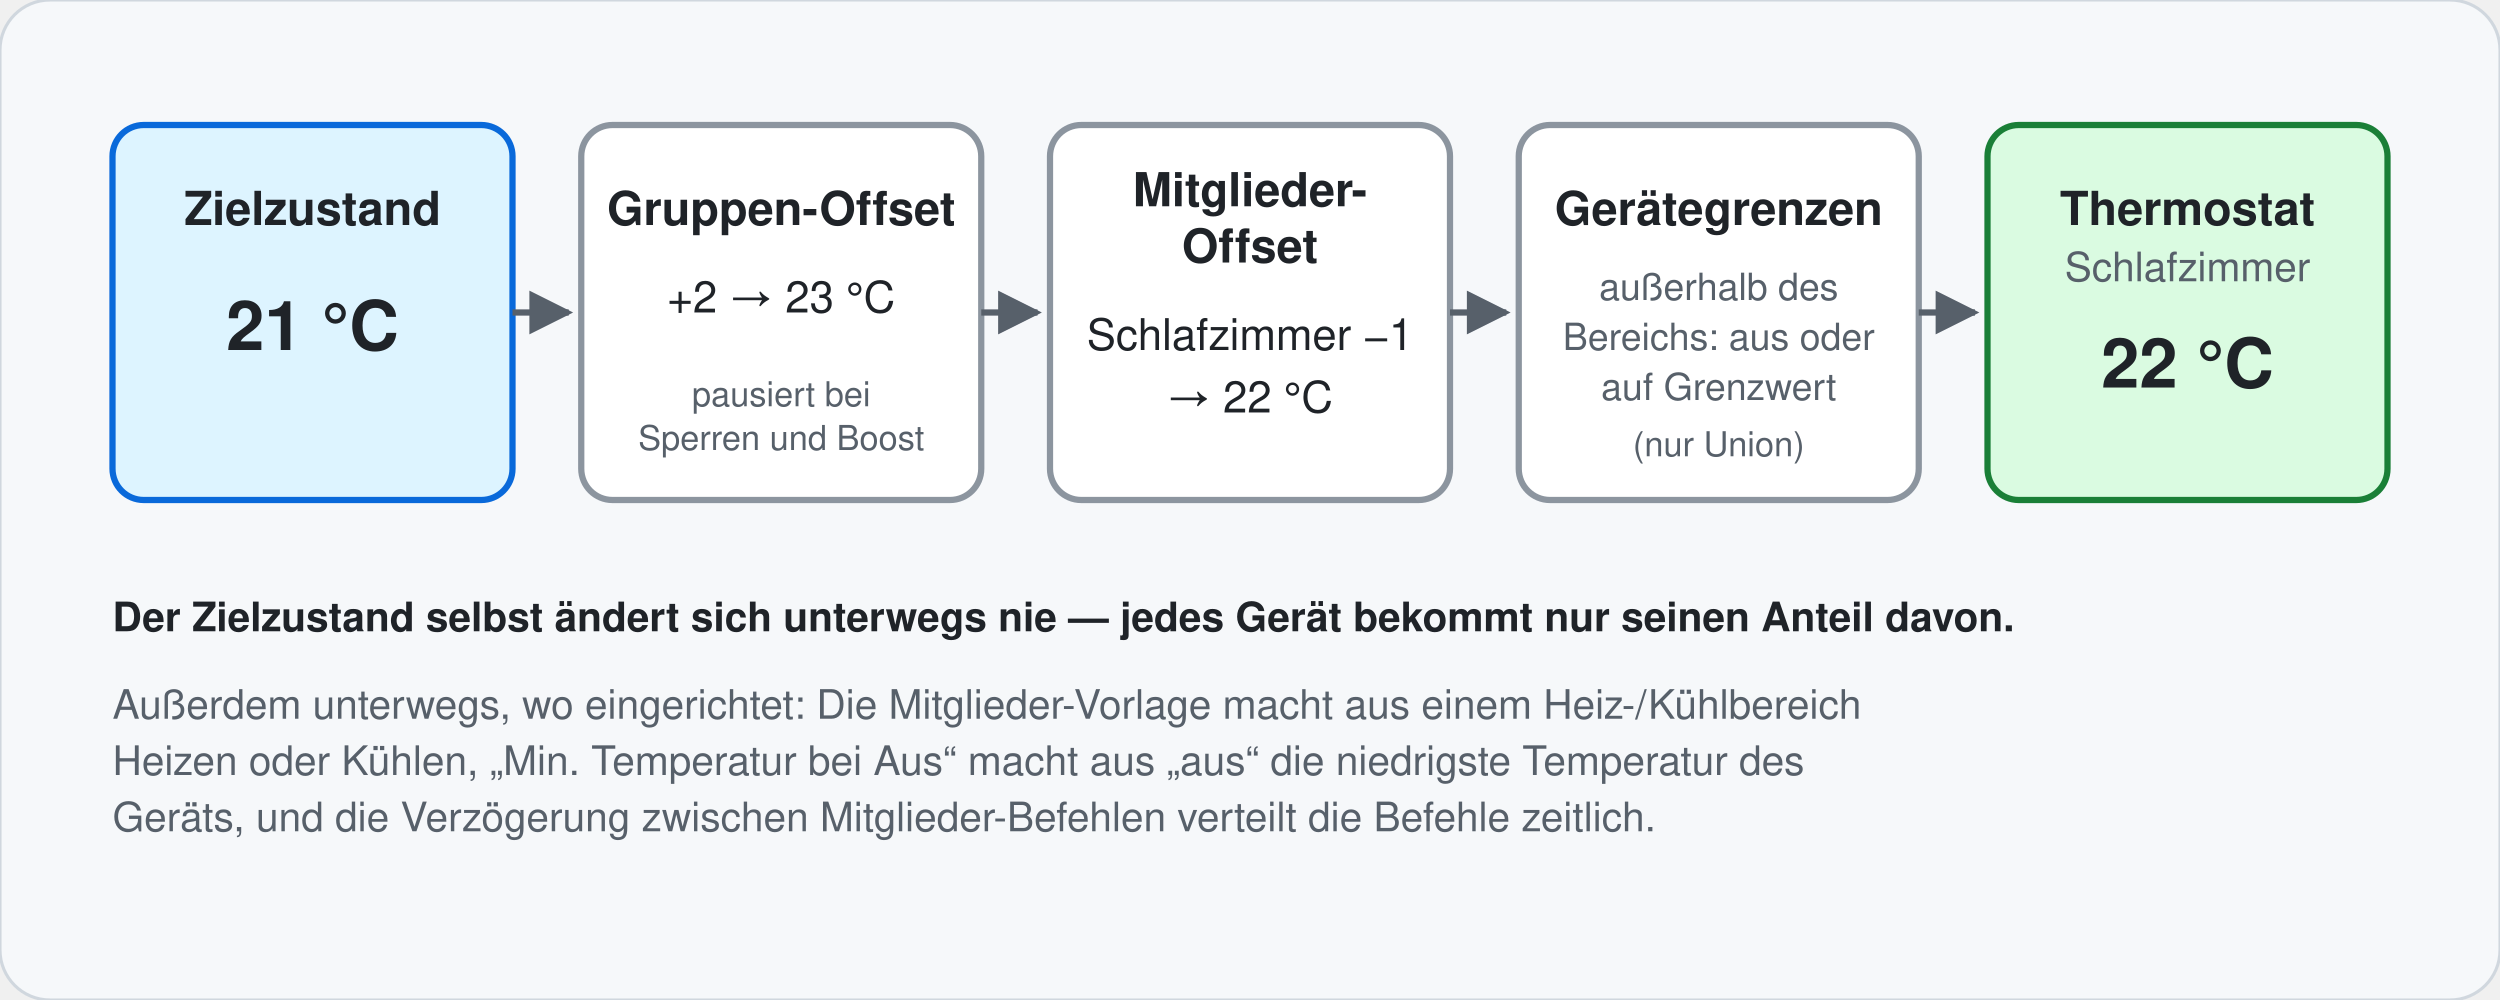
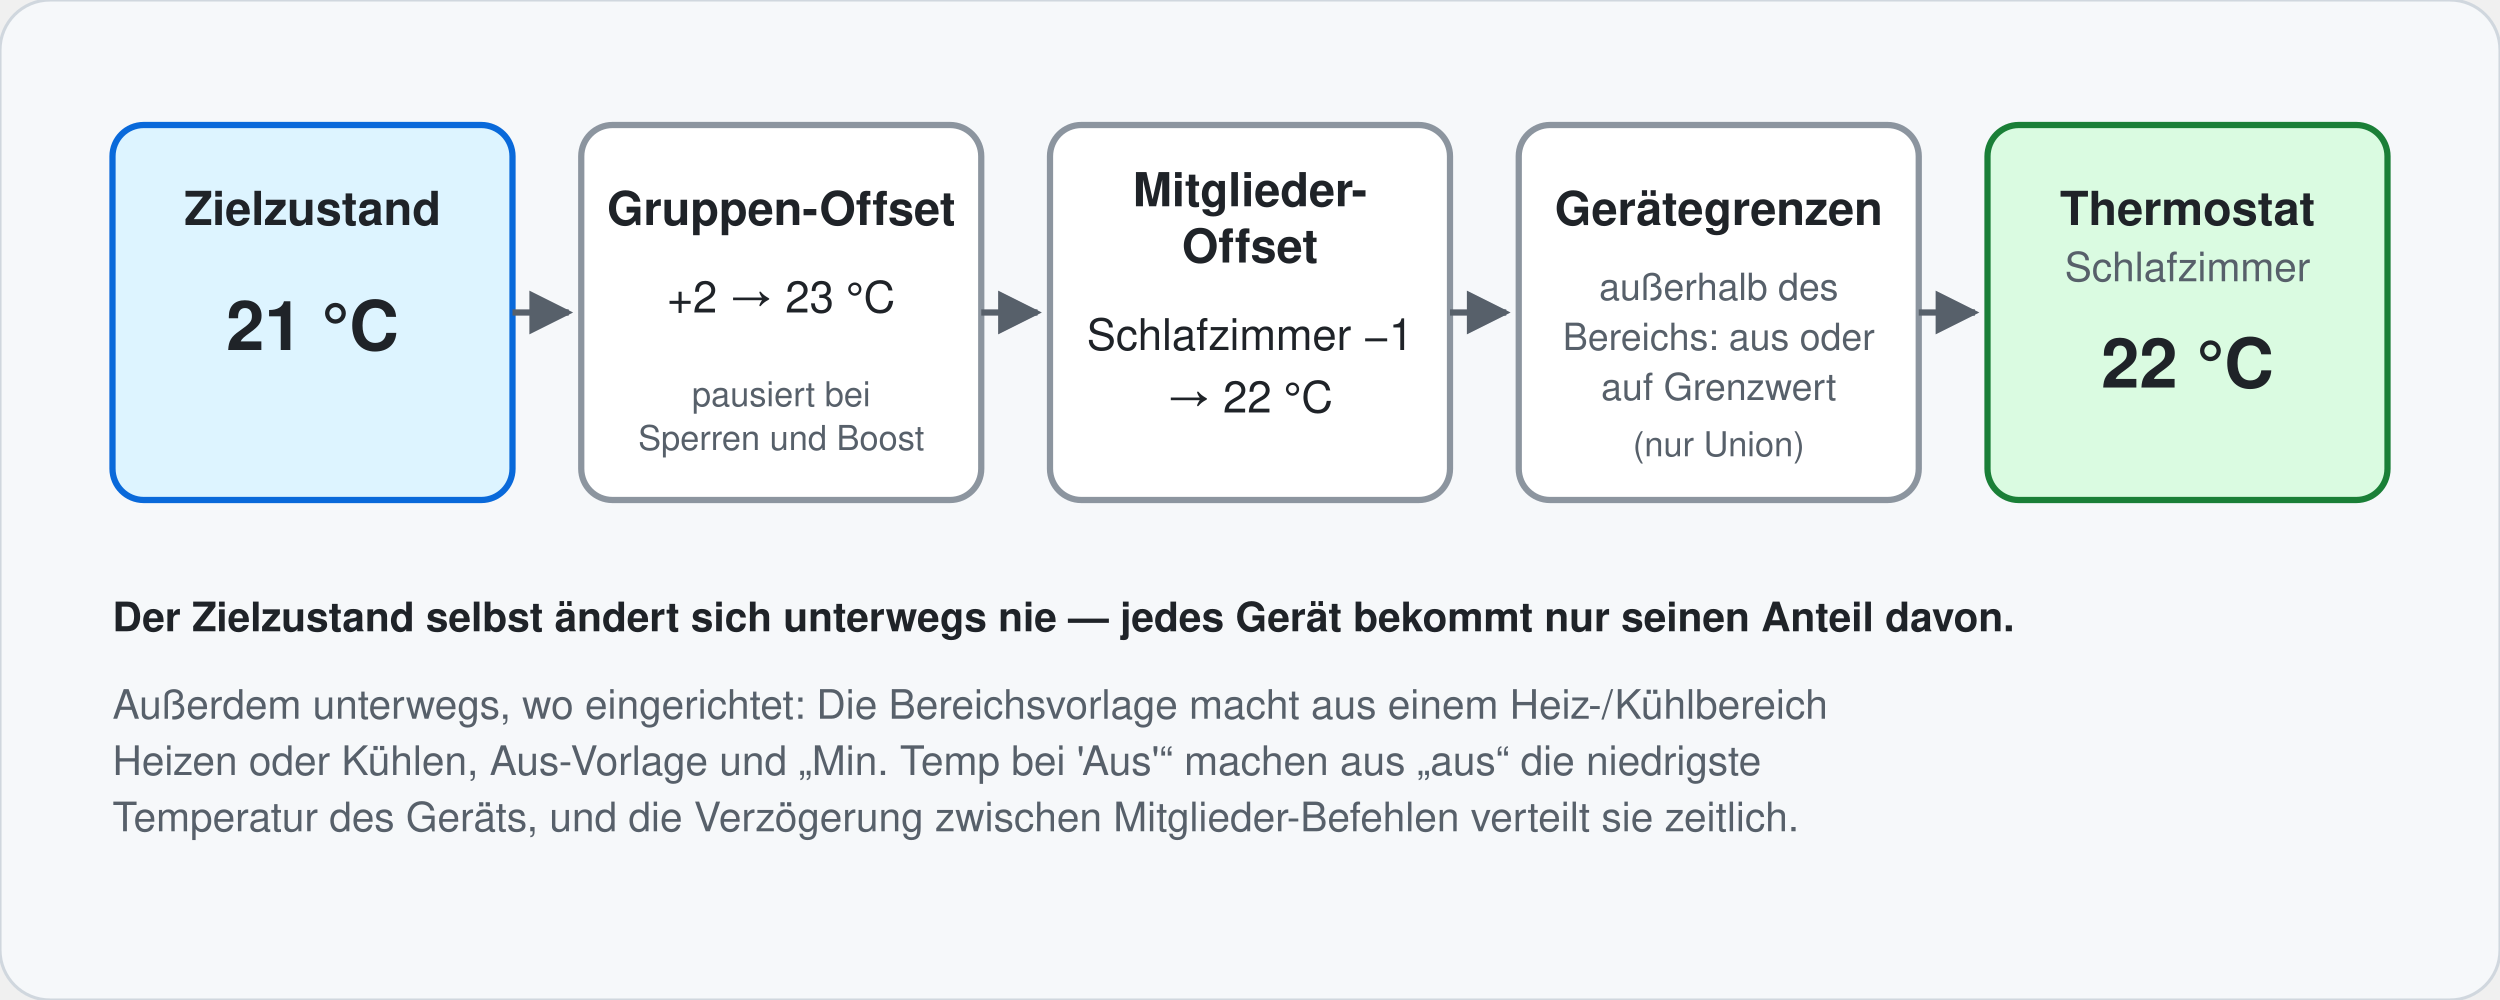
<svg xmlns="http://www.w3.org/2000/svg" viewBox="0 0 800 320" width="800" height="320" font-family="-apple-system, BlinkMacSystemFont, 'Segoe UI', Helvetica, Arial, sans-serif">
  <defs>
    <marker id="arrow" viewBox="0 0 10 10" refX="9" refY="5" markerWidth="7" markerHeight="7" orient="auto-start-reverse">
      <path d="M0,0 L10,5 L0,10 z" fill="#57606a" />
    </marker>
  </defs>
  <rect x="0" y="0" width="800" height="320" rx="16" fill="#f6f8fa" stroke="#d0d7de" />
  <g text-anchor="middle" fill="#1f2328">
    <rect x="36" y="40" width="128" height="120" rx="10" fill="#ddf4ff" stroke="#0969da" stroke-width="2" />
    <text x="100" y="72" font-size="15" font-weight="700">Zielzustand</text>
    <text x="100" y="112" font-size="22" font-weight="700">21 °C</text>
    <rect x="186" y="40" width="128" height="120" rx="10" fill="#ffffff" stroke="#8c959f" stroke-width="2" />
    <text x="250" y="72" font-size="15" font-weight="700">Gruppen-Offset</text>
    <text x="250" y="100" font-size="14">+2 → 23 °C</text>
    <text x="250" y="130" font-size="11" fill="#57606a">pausiert bei</text>
    <text x="250" y="144" font-size="11" fill="#57606a">Sperren und Boost</text>
    <rect x="336" y="40" width="128" height="120" rx="10" fill="#ffffff" stroke="#8c959f" stroke-width="2" />
    <text x="400" y="66" font-size="15" font-weight="700">Mitglieder-</text>
    <text x="400" y="84" font-size="15" font-weight="700">Offset</text>
    <text x="400" y="112" font-size="14">Schlafzimmer −1</text>
    <text x="400" y="132" font-size="14">→ 22 °C</text>
    <rect x="486" y="40" width="128" height="120" rx="10" fill="#ffffff" stroke="#8c959f" stroke-width="2" />
    <text x="550" y="72" font-size="15" font-weight="700">Gerätegrenzen</text>
    <text x="550" y="96" font-size="12" fill="#57606a">außerhalb des</text>
    <text x="550" y="112" font-size="12" fill="#57606a">Bereichs: aus oder</text>
    <text x="550" y="128" font-size="12" fill="#57606a">auf Grenzwert</text>
    <text x="550" y="146" font-size="11" fill="#57606a">(nur Union)</text>
    <rect x="636" y="40" width="128" height="120" rx="10" fill="#dafbe1" stroke="#1a7f37" stroke-width="2" />
    <text x="700" y="72" font-size="15" font-weight="700">Thermostat</text>
    <text x="700" y="90" font-size="13" fill="#57606a">Schlafzimmer</text>
    <text x="700" y="124" font-size="22" font-weight="700">22 °C</text>
  </g>
  <g stroke="#57606a" stroke-width="2" marker-end="url(#arrow)">
    <line x1="164" y1="100" x2="182" y2="100" />
    <line x1="314" y1="100" x2="332" y2="100" />
    <line x1="464" y1="100" x2="482" y2="100" />
    <line x1="614" y1="100" x2="632" y2="100" />
  </g>
  <g fill="#1f2328" font-size="13">
    <text x="36" y="202" font-weight="600">Der Zielzustand selbst ändert sich unterwegs nie — jedes Gerät bekommt nur seinen Anteil davon.</text>
-     <text x="36" y="230" fill="#57606a">Außerdem unterwegs, wo eingerichtet: Die Mitglieder-Vorlage macht aus einem Heiz-/Kühlbereich</text>
-     <text x="36" y="248" fill="#57606a">Heizen oder Kühlen, „Min. Temperatur bei Aus“ macht aus „aus“ die niedrigste Temperatur des</text>
-     <text x="36" y="266" fill="#57606a">Geräts, und die Verzögerung zwischen Mitglieder-Befehlen verteilt die Befehle zeitlich.</text>
+     <text x="36" y="230" fill="#57606a">Außerdem unterwegs, wo eingerichtet: Die Bereichsvorlage macht aus einem Heiz-/Kühlbereich</text>
+     <text x="36" y="248" fill="#57606a">Heizen oder Kühlen, Aus-Vorlage und „Min. Temp bei 'Aus'“ machen aus „aus“ die niedrigste</text>
+     <text x="36" y="266" fill="#57606a">Temperatur des Geräts, und die Verzögerung zwischen Mitglieder-Befehlen verteilt sie zeitlich.</text>
  </g>
</svg>
